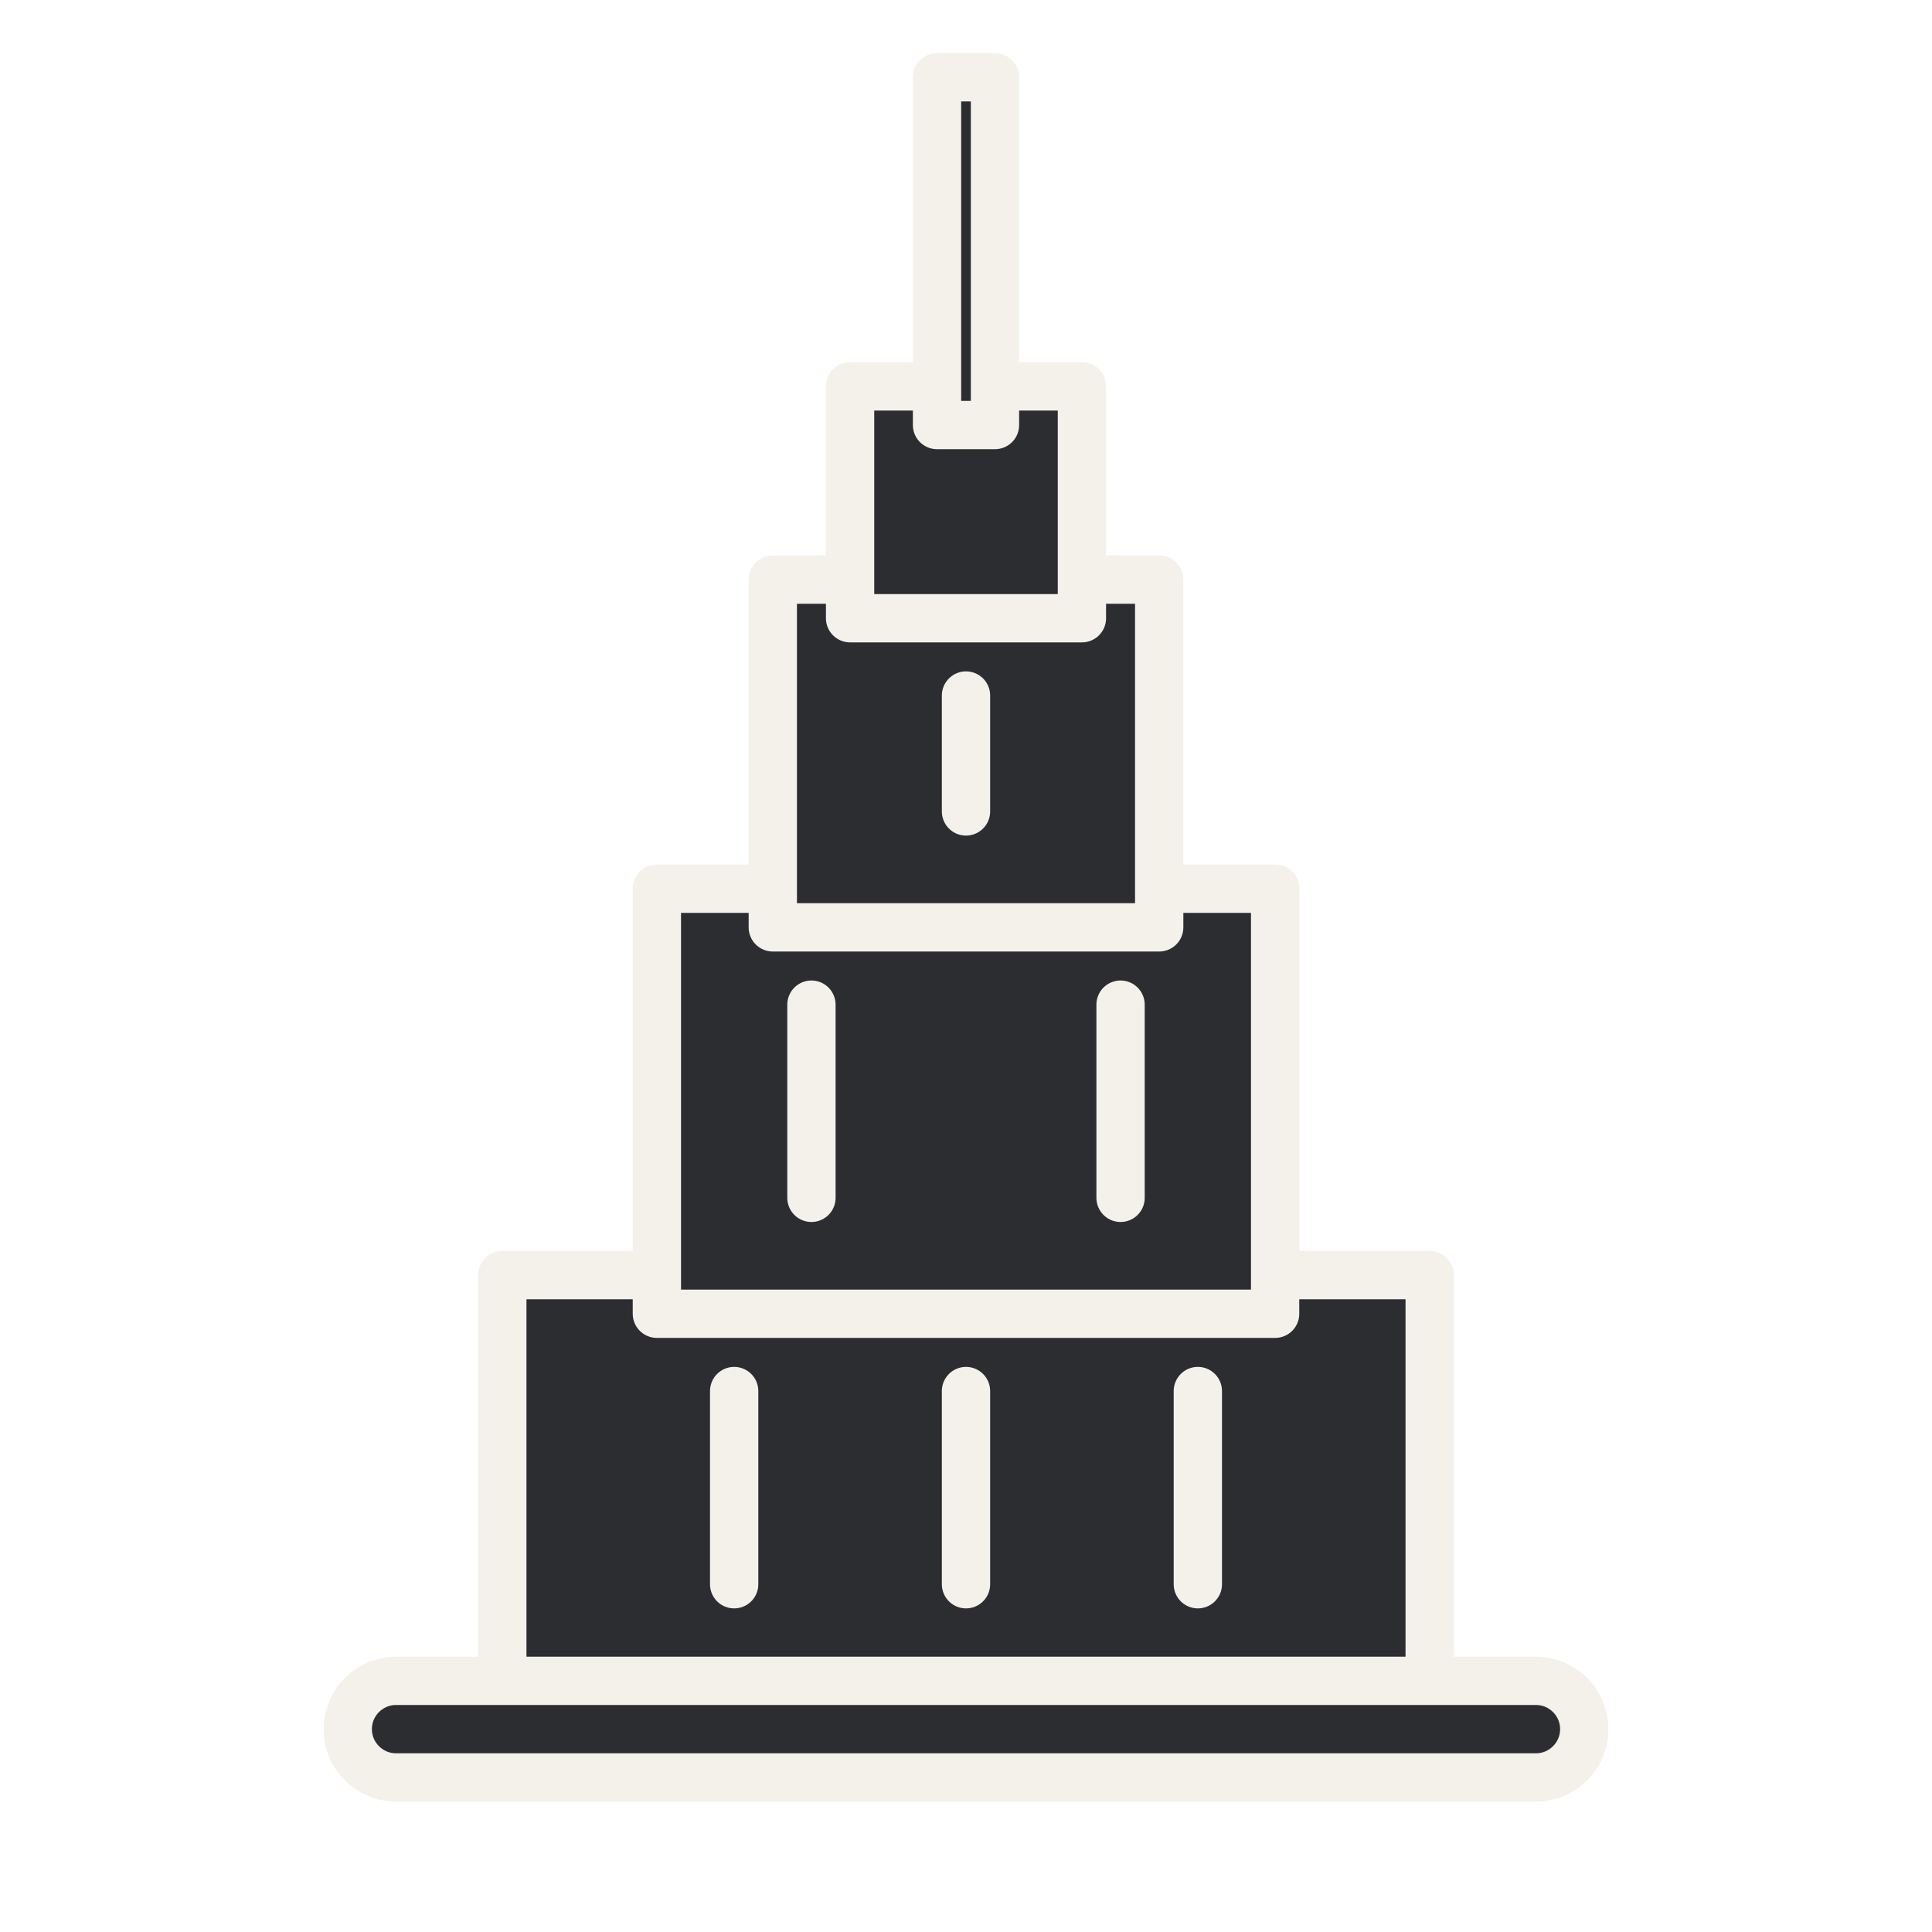
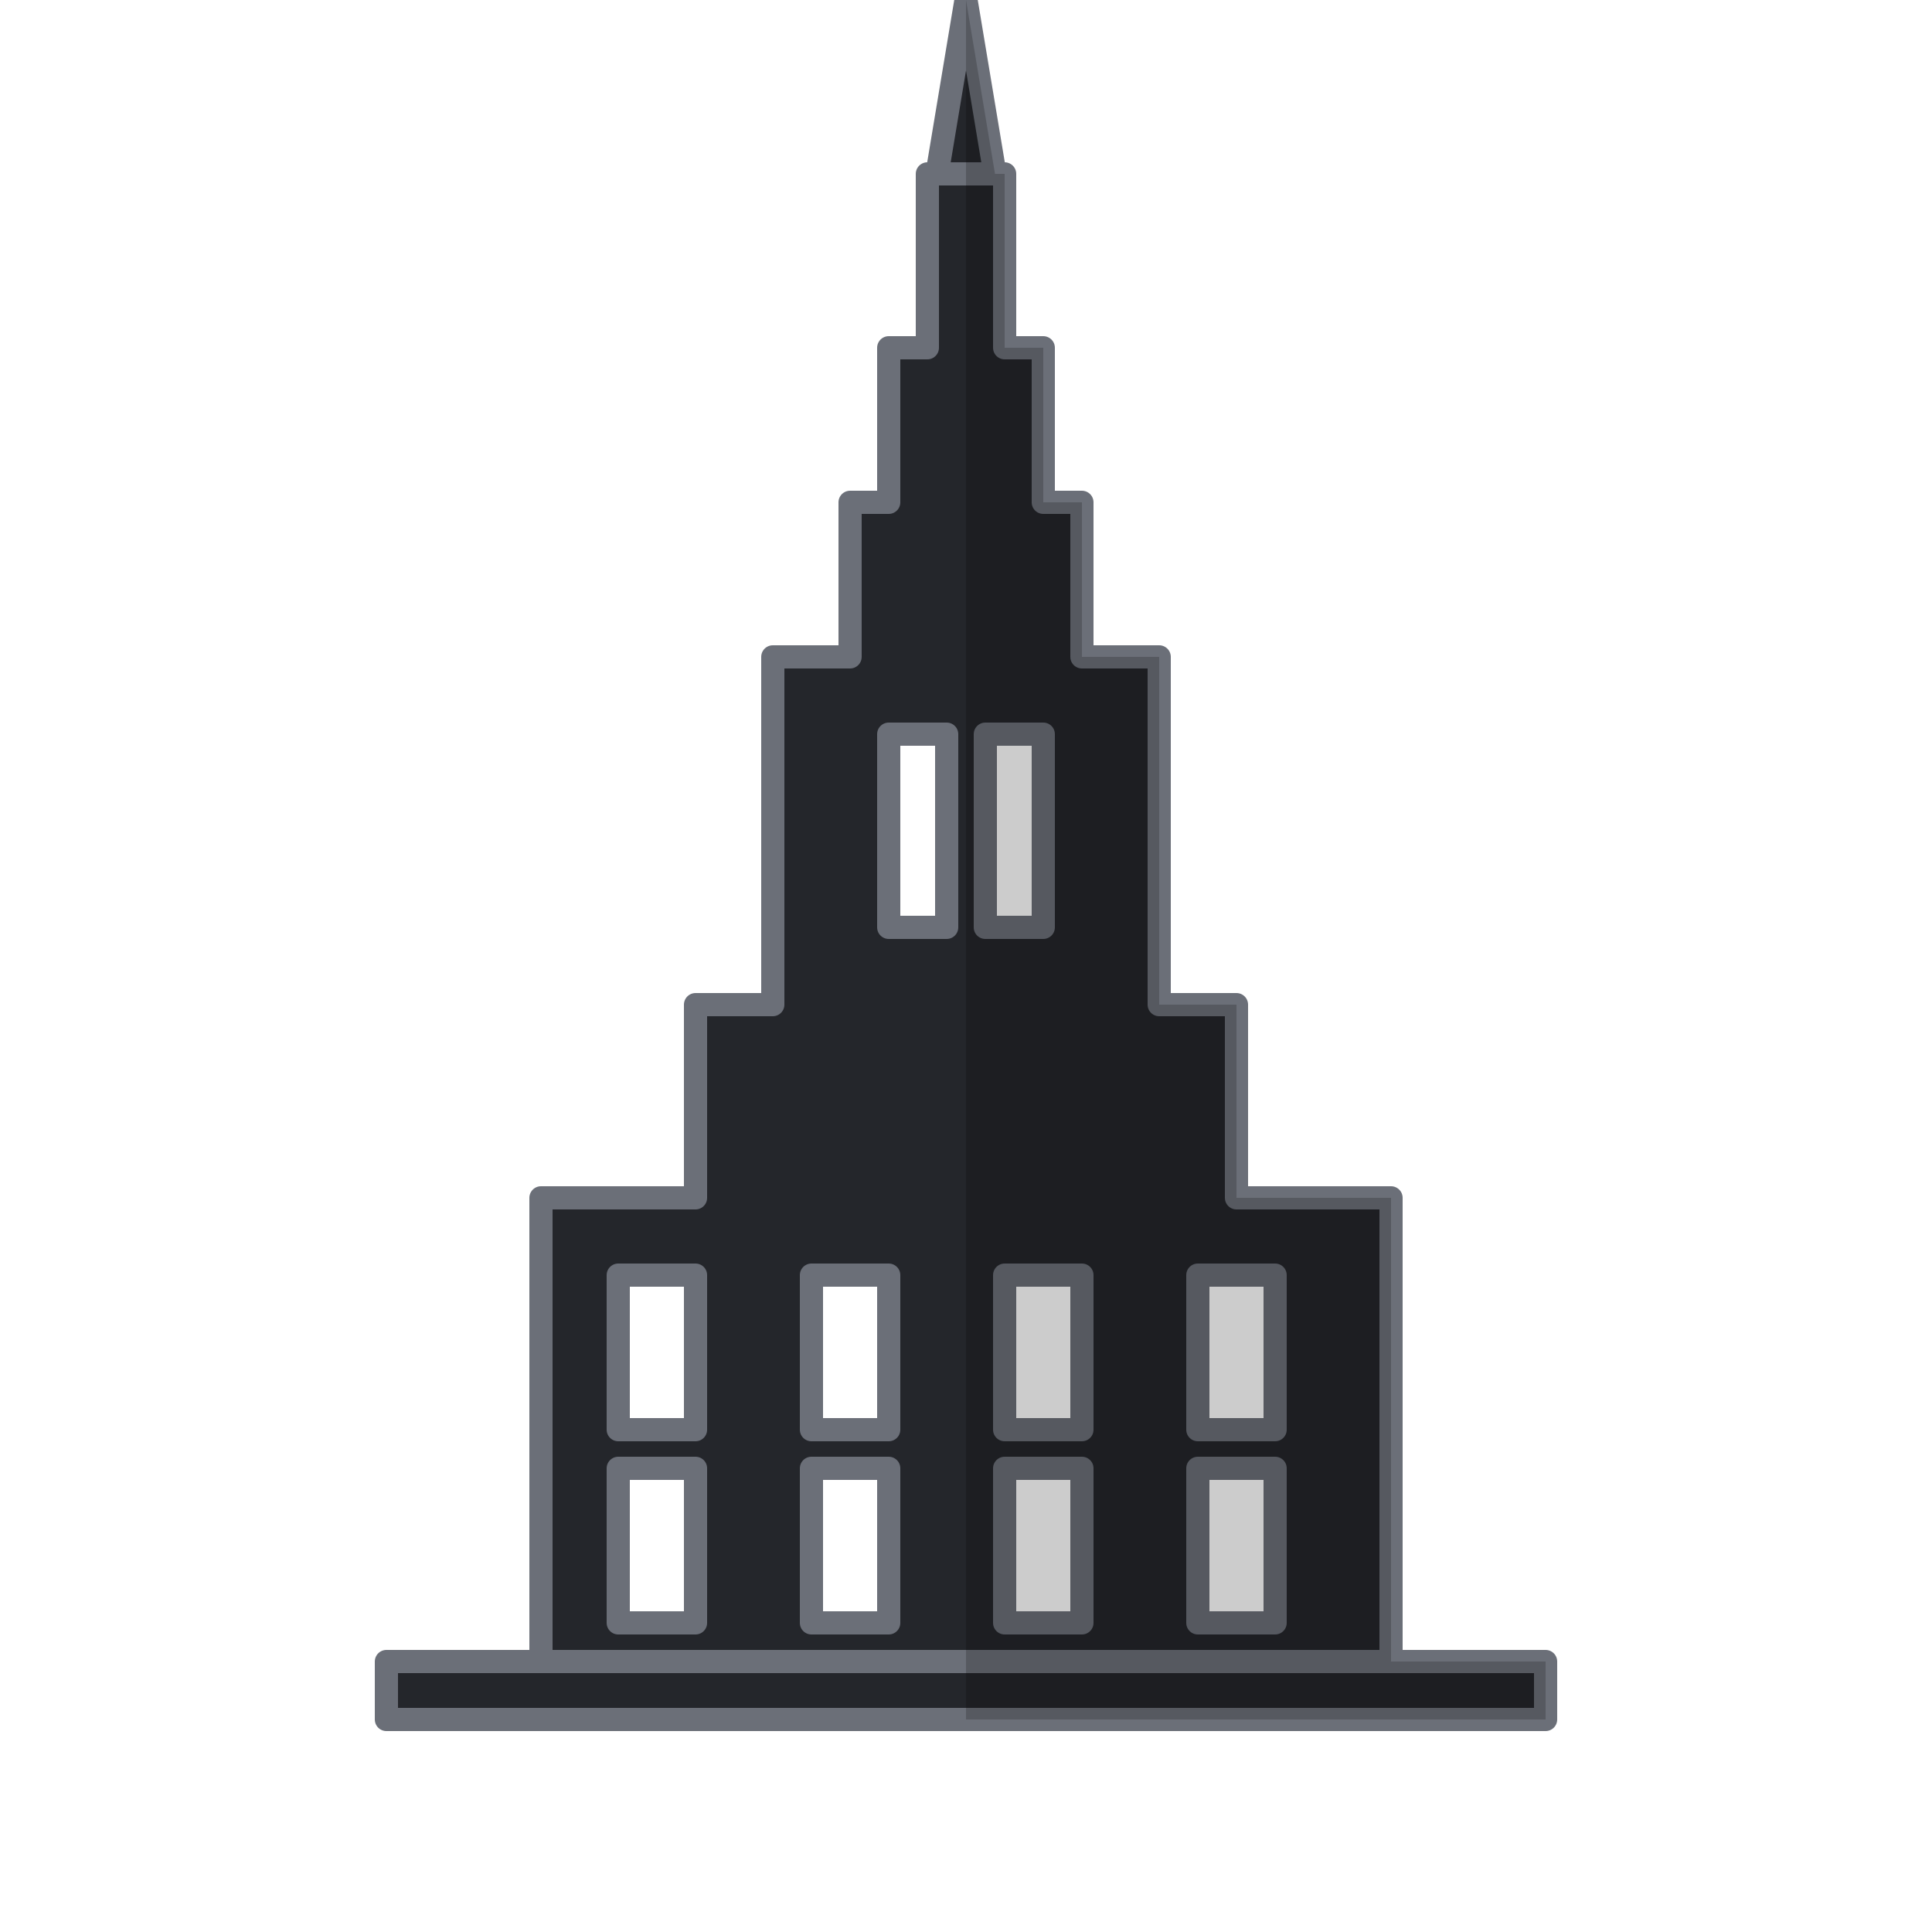
- <svg xmlns="http://www.w3.org/2000/svg" viewBox="0 0 100 100">
-   <g fill="#2b2d31" stroke="#f4f1ea" stroke-width="2.5" stroke-linejoin="round">
-     <rect x="26" y="66" width="48" height="22" />
-     <rect x="34" y="46" width="32" height="22" />
-     <rect x="40" y="30" width="20" height="18" />
-     <rect x="44" y="20" width="12" height="12" />
-     <rect x="48.5" y="4" width="3" height="18" />
-     <rect x="18" y="87" width="64" height="5" rx="2.5" />
+ <svg xmlns="http://www.w3.org/2000/svg" viewBox="0 0 100 100" fill-rule="evenodd">
+   <clipPath id="c">
+     <path d="M28 88V62H36V52H40V34H44V26H46V18H48V9H52V18H54V26H56V34H60V52H64V62H72V88zM32 66h4v8h-4zM32 76h4v8h-4zM42 66h4v8h-4zM42 76h4v8h-4zM52 66h4v8h-4zM52 76h4v8h-4zM62 66h4v8h-4zM62 76h4v8h-4zM46 38h3v10h-3zM51 38h3v10h-3z" />
+     <path d="M48.5 9L50 0l1.5 9z" />
+     <path d="M20 86h60v3H20z" />
+   </clipPath>
+   <g fill="#24262b" stroke="#6b6f78" stroke-width="1.2" stroke-linejoin="round">
+     <path d="M28 88V62H36V52H40V34H44V26H46V18H48V9H52V18H54V26H56V34H60V52H64V62H72V88zM32 66h4v8h-4zM32 76h4v8h-4zM42 66h4v8h-4zM42 76h4v8h-4zM52 66h4v8h-4zM52 76h4v8h-4zM62 66h4v8h-4zM62 76h4v8h-4zM46 38h3v10h-3zM51 38h3v10h-3z" />
+     <path d="M48.5 9L50 0l1.5 9z" />
+     <path d="M20 86h60v3H20z" />
  </g>
-   <path d="M38 72v10M50 72v10M62 72v10M42 52v10M58 52v10M50 36v6" fill="none" stroke="#f4f1ea" stroke-width="2.5" stroke-linecap="round" />
+   <rect x="50" y="0" width="50" height="100" fill="#000" fill-opacity=".2" clip-path="url(#c)" />
</svg>
